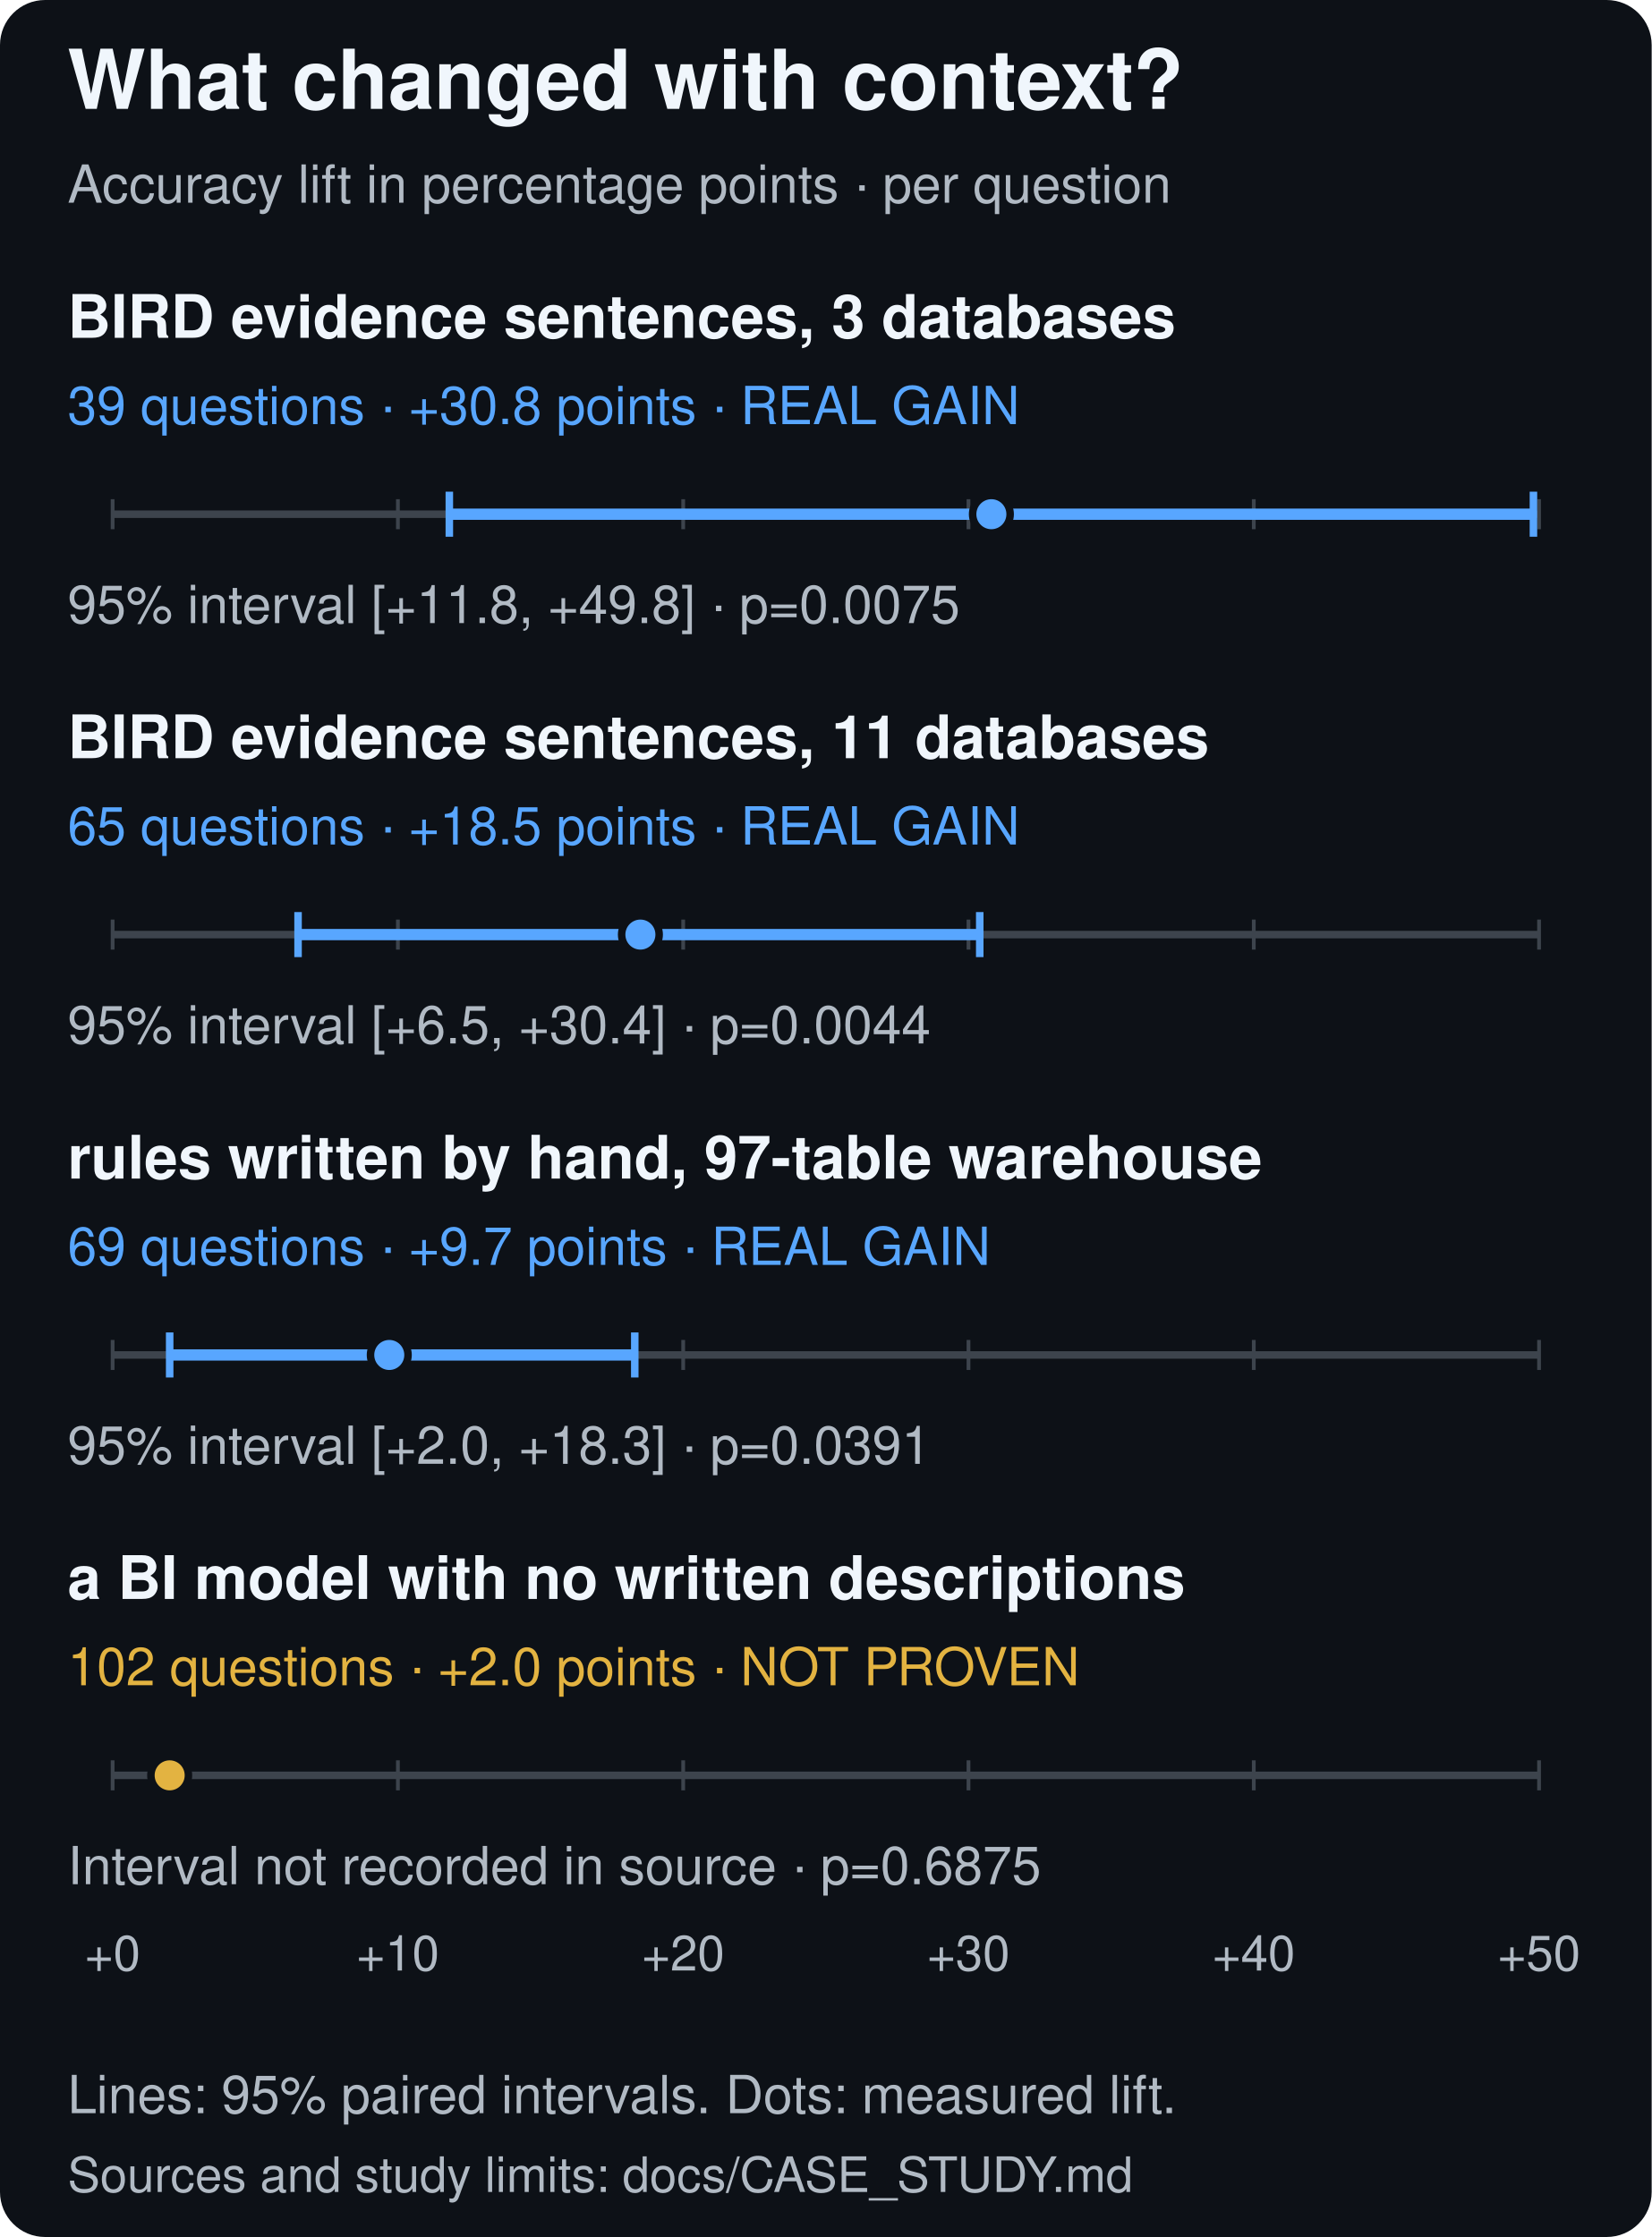
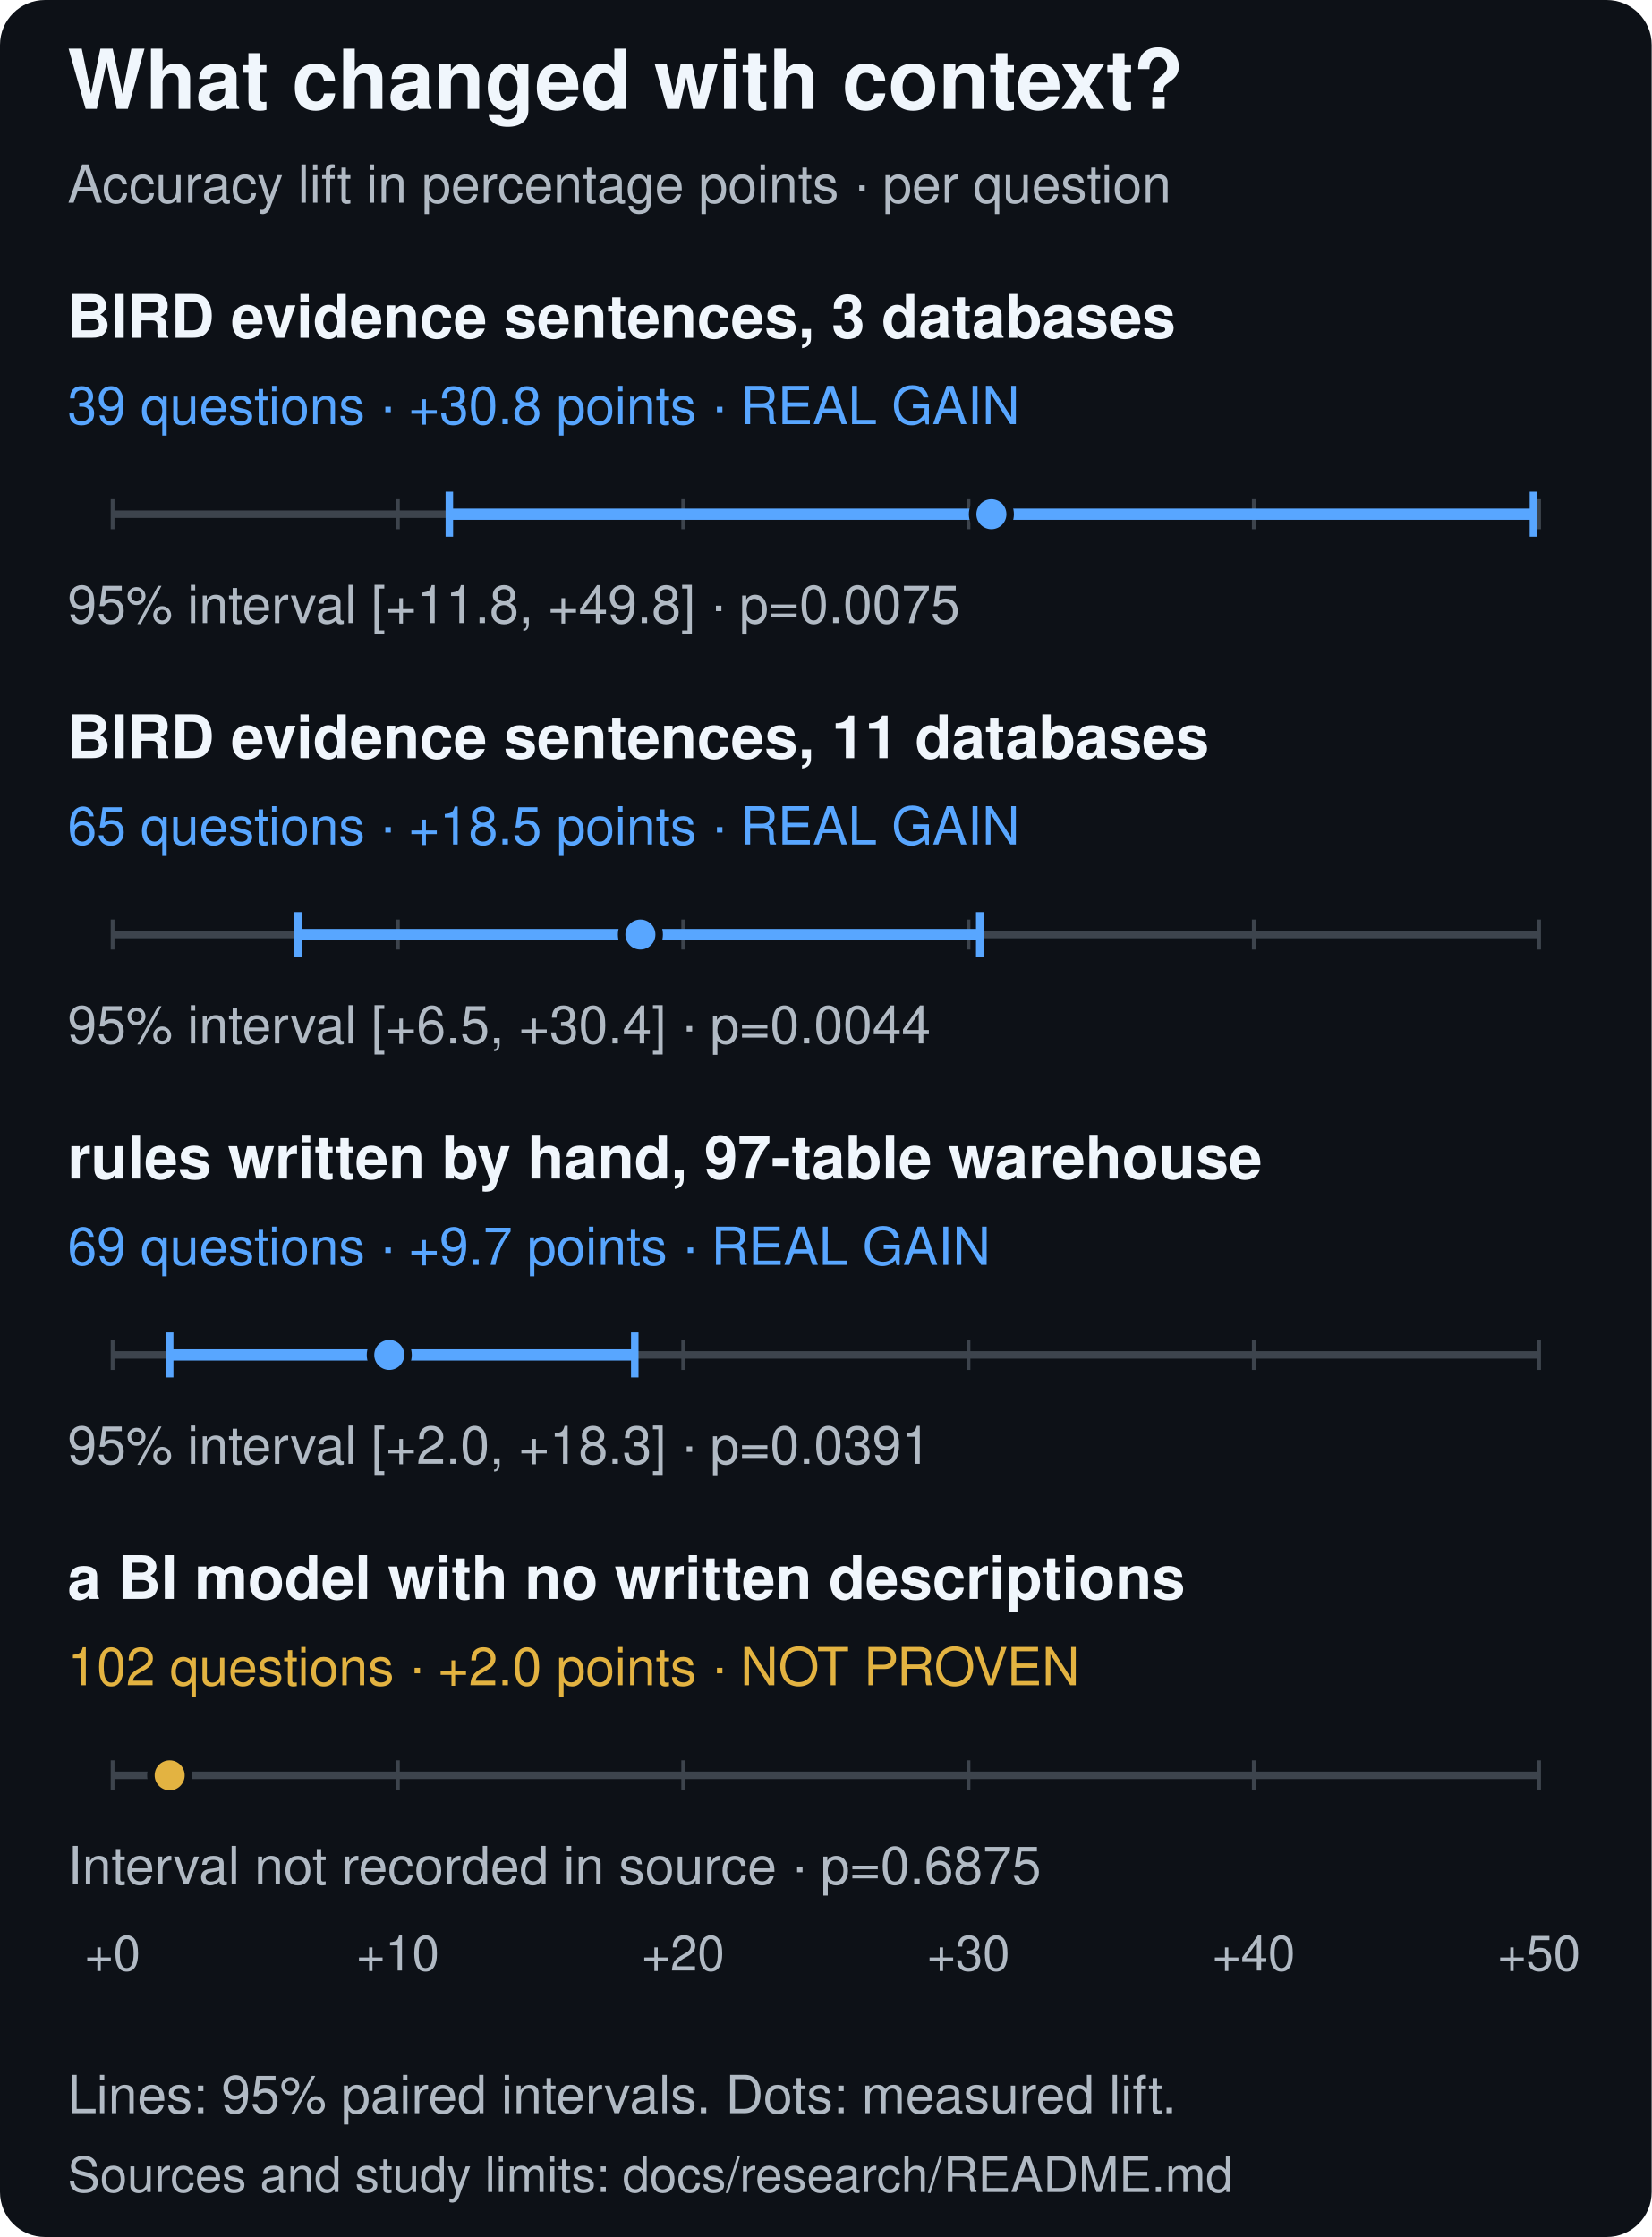
<svg xmlns="http://www.w3.org/2000/svg" width="440" height="596" viewBox="0 0 440 596" role="img" aria-labelledby="title description" font-family="-apple-system, BlinkMacSystemFont, Segoe UI, Helvetica, Arial, sans-serif">
  <rect width="440" height="596" rx="12" fill="#0d1117" />
  <text x="18" y="29" fill="#f0f6fc" font-size="22" font-weight="650">What changed with context?</text>
  <text x="18" y="54" fill="#b1bac4" font-size="14" font-weight="400">Accuracy lift in percentage points · per question</text>
  <text x="18" y="90" fill="#f0f6fc" font-size="16" font-weight="600">BIRD evidence sentences, 3 databases</text>
  <text x="18" y="113" fill="#58a6ff" font-size="14" font-weight="400">39 questions · +30.8 points · REAL GAIN</text>
  <line x1="30" y1="137" x2="410" y2="137" stroke="#3d444d" stroke-width="2" />
  <line x1="30.0" y1="133" x2="30.0" y2="141" stroke="#3d444d" />
  <line x1="106.0" y1="133" x2="106.0" y2="141" stroke="#3d444d" />
  <line x1="182.0" y1="133" x2="182.0" y2="141" stroke="#3d444d" />
  <line x1="258.0" y1="133" x2="258.0" y2="141" stroke="#3d444d" />
  <line x1="334.0" y1="133" x2="334.0" y2="141" stroke="#3d444d" />
  <line x1="410.0" y1="133" x2="410.0" y2="141" stroke="#3d444d" />
  <line x1="119.7" y1="137" x2="408.5" y2="137" stroke="#58a6ff" stroke-width="3" />
  <line x1="119.7" y1="131" x2="119.7" y2="143" stroke="#58a6ff" stroke-width="2" />
  <line x1="408.5" y1="131" x2="408.5" y2="143" stroke="#58a6ff" stroke-width="2" />
  <circle cx="264.1" cy="137" r="5" fill="#58a6ff" stroke="#0d1117" stroke-width="2" />
  <text x="18" y="166" fill="#b1bac4" font-size="14" font-weight="400">95% interval [+11.8, +49.8] · p=0.0075</text>
  <text x="18" y="202" fill="#f0f6fc" font-size="16" font-weight="600">BIRD evidence sentences, 11 databases</text>
  <text x="18" y="225" fill="#58a6ff" font-size="14" font-weight="400">65 questions · +18.5 points · REAL GAIN</text>
  <line x1="30" y1="249" x2="410" y2="249" stroke="#3d444d" stroke-width="2" />
  <line x1="30.0" y1="245" x2="30.0" y2="253" stroke="#3d444d" />
  <line x1="106.0" y1="245" x2="106.0" y2="253" stroke="#3d444d" />
  <line x1="182.0" y1="245" x2="182.0" y2="253" stroke="#3d444d" />
  <line x1="258.0" y1="245" x2="258.0" y2="253" stroke="#3d444d" />
  <line x1="334.0" y1="245" x2="334.0" y2="253" stroke="#3d444d" />
  <line x1="410.0" y1="245" x2="410.0" y2="253" stroke="#3d444d" />
  <line x1="79.4" y1="249" x2="261.0" y2="249" stroke="#58a6ff" stroke-width="3" />
  <line x1="79.4" y1="243" x2="79.4" y2="255" stroke="#58a6ff" stroke-width="2" />
  <line x1="261.0" y1="243" x2="261.0" y2="255" stroke="#58a6ff" stroke-width="2" />
  <circle cx="170.6" cy="249" r="5" fill="#58a6ff" stroke="#0d1117" stroke-width="2" />
  <text x="18" y="278" fill="#b1bac4" font-size="14" font-weight="400">95% interval [+6.5, +30.4] · p=0.0044</text>
  <text x="18" y="314" fill="#f0f6fc" font-size="16" font-weight="600">rules written by hand, 97-table warehouse</text>
  <text x="18" y="337" fill="#58a6ff" font-size="14" font-weight="400">69 questions · +9.7 points · REAL GAIN</text>
  <line x1="30" y1="361" x2="410" y2="361" stroke="#3d444d" stroke-width="2" />
  <line x1="30.0" y1="357" x2="30.0" y2="365" stroke="#3d444d" />
  <line x1="106.0" y1="357" x2="106.0" y2="365" stroke="#3d444d" />
  <line x1="182.0" y1="357" x2="182.0" y2="365" stroke="#3d444d" />
  <line x1="258.0" y1="357" x2="258.0" y2="365" stroke="#3d444d" />
  <line x1="334.0" y1="357" x2="334.0" y2="365" stroke="#3d444d" />
  <line x1="410.0" y1="357" x2="410.0" y2="365" stroke="#3d444d" />
  <line x1="45.2" y1="361" x2="169.1" y2="361" stroke="#58a6ff" stroke-width="3" />
  <line x1="45.2" y1="355" x2="45.2" y2="367" stroke="#58a6ff" stroke-width="2" />
  <line x1="169.1" y1="355" x2="169.1" y2="367" stroke="#58a6ff" stroke-width="2" />
  <circle cx="103.7" cy="361" r="5" fill="#58a6ff" stroke="#0d1117" stroke-width="2" />
  <text x="18" y="390" fill="#b1bac4" font-size="14" font-weight="400">95% interval [+2.0, +18.3] · p=0.0391</text>
  <text x="18" y="426" fill="#f0f6fc" font-size="16" font-weight="600">a BI model with no written descriptions</text>
  <text x="18" y="449" fill="#e3b341" font-size="14" font-weight="400">102 questions · +2.0 points · NOT PROVEN</text>
  <line x1="30" y1="473" x2="410" y2="473" stroke="#3d444d" stroke-width="2" />
  <line x1="30.0" y1="469" x2="30.0" y2="477" stroke="#3d444d" />
  <line x1="106.0" y1="469" x2="106.0" y2="477" stroke="#3d444d" />
  <line x1="182.0" y1="469" x2="182.0" y2="477" stroke="#3d444d" />
  <line x1="258.0" y1="469" x2="258.0" y2="477" stroke="#3d444d" />
  <line x1="334.0" y1="469" x2="334.0" y2="477" stroke="#3d444d" />
  <line x1="410.0" y1="469" x2="410.0" y2="477" stroke="#3d444d" />
  <circle cx="45.2" cy="473" r="5" fill="#e3b341" stroke="#0d1117" stroke-width="2" />
  <text x="18" y="502" fill="#b1bac4" font-size="14" font-weight="400">Interval not recorded in source · p=0.6875</text>
  <text x="30.0" y="525" text-anchor="middle" fill="#b1bac4" font-size="13">+0</text>
  <text x="106.0" y="525" text-anchor="middle" fill="#b1bac4" font-size="13">+10</text>
  <text x="182.0" y="525" text-anchor="middle" fill="#b1bac4" font-size="13">+20</text>
  <text x="258.0" y="525" text-anchor="middle" fill="#b1bac4" font-size="13">+30</text>
  <text x="334.0" y="525" text-anchor="middle" fill="#b1bac4" font-size="13">+40</text>
  <text x="410.0" y="525" text-anchor="middle" fill="#b1bac4" font-size="13">+50</text>
  <text x="18" y="563" fill="#b1bac4" font-size="14" font-weight="400">Lines: 95% paired intervals. Dots: measured lift.</text>
-   <text x="18" y="584" fill="#b1bac4" font-size="13" font-weight="400">Sources and study limits: docs/CASE_STUDY.md</text>
+   <text x="18" y="584" fill="#b1bac4" font-size="13" font-weight="400">Sources and study limits: docs/research/README.md</text>
</svg>
